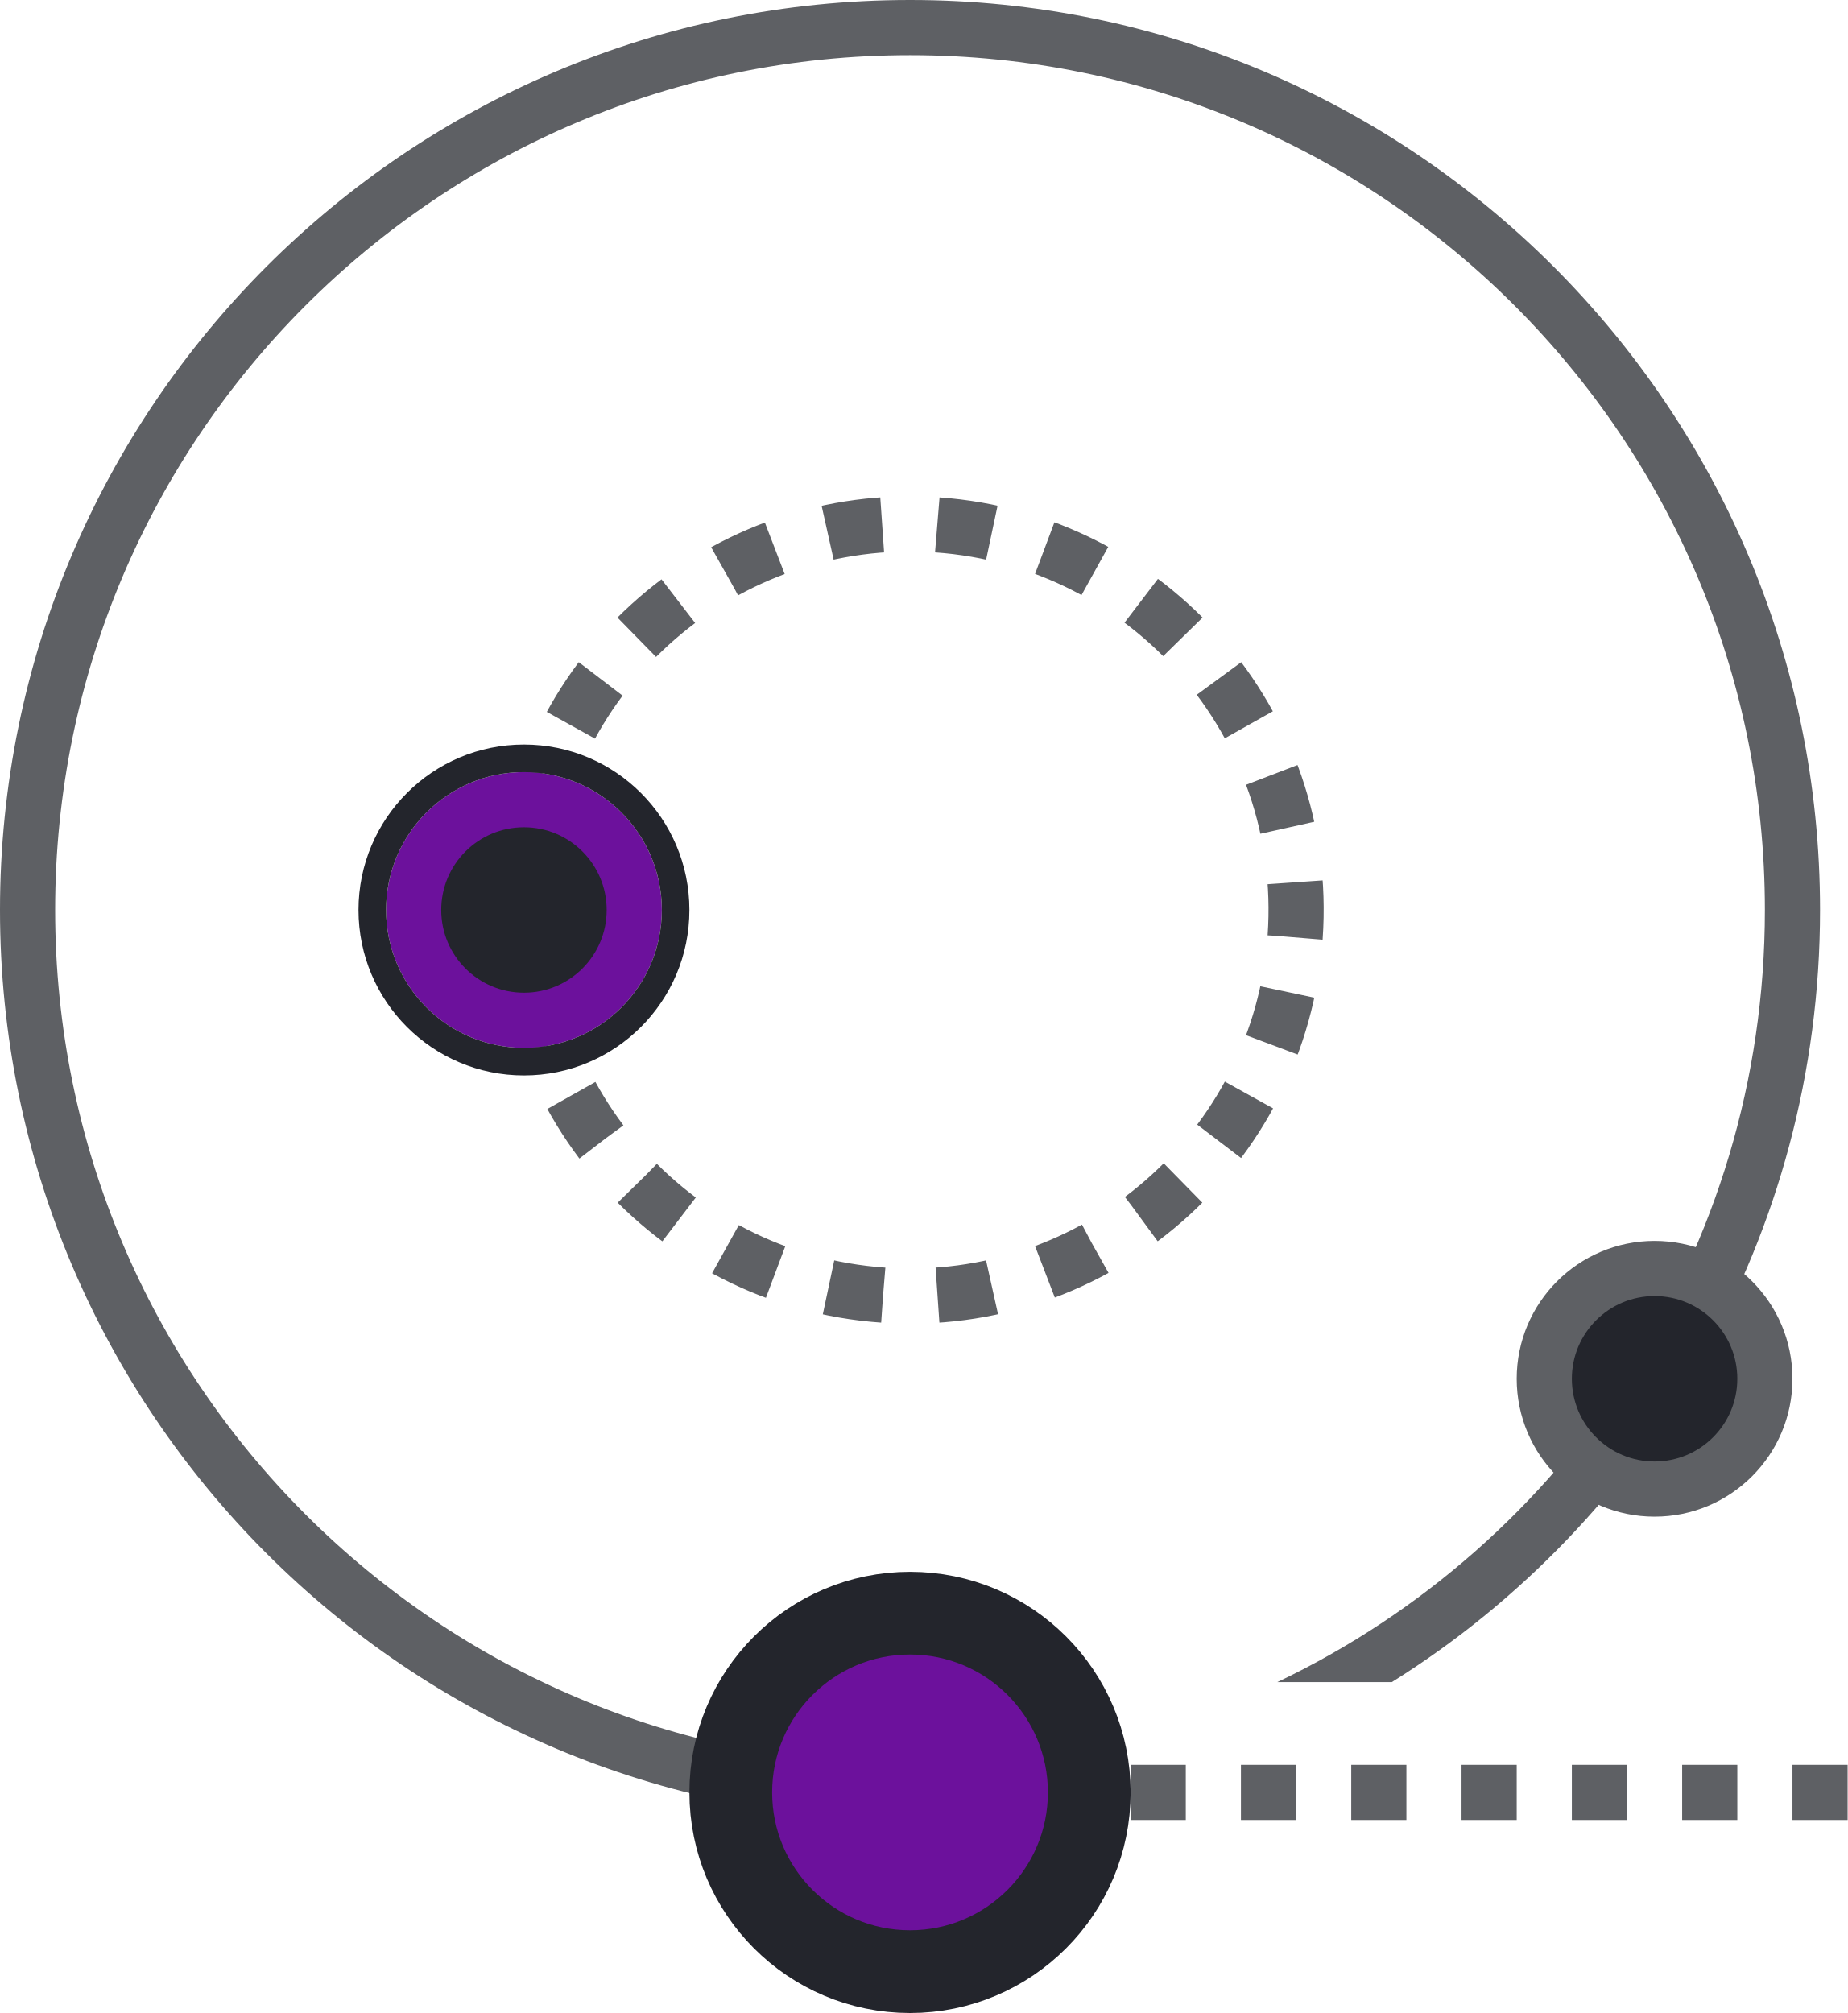
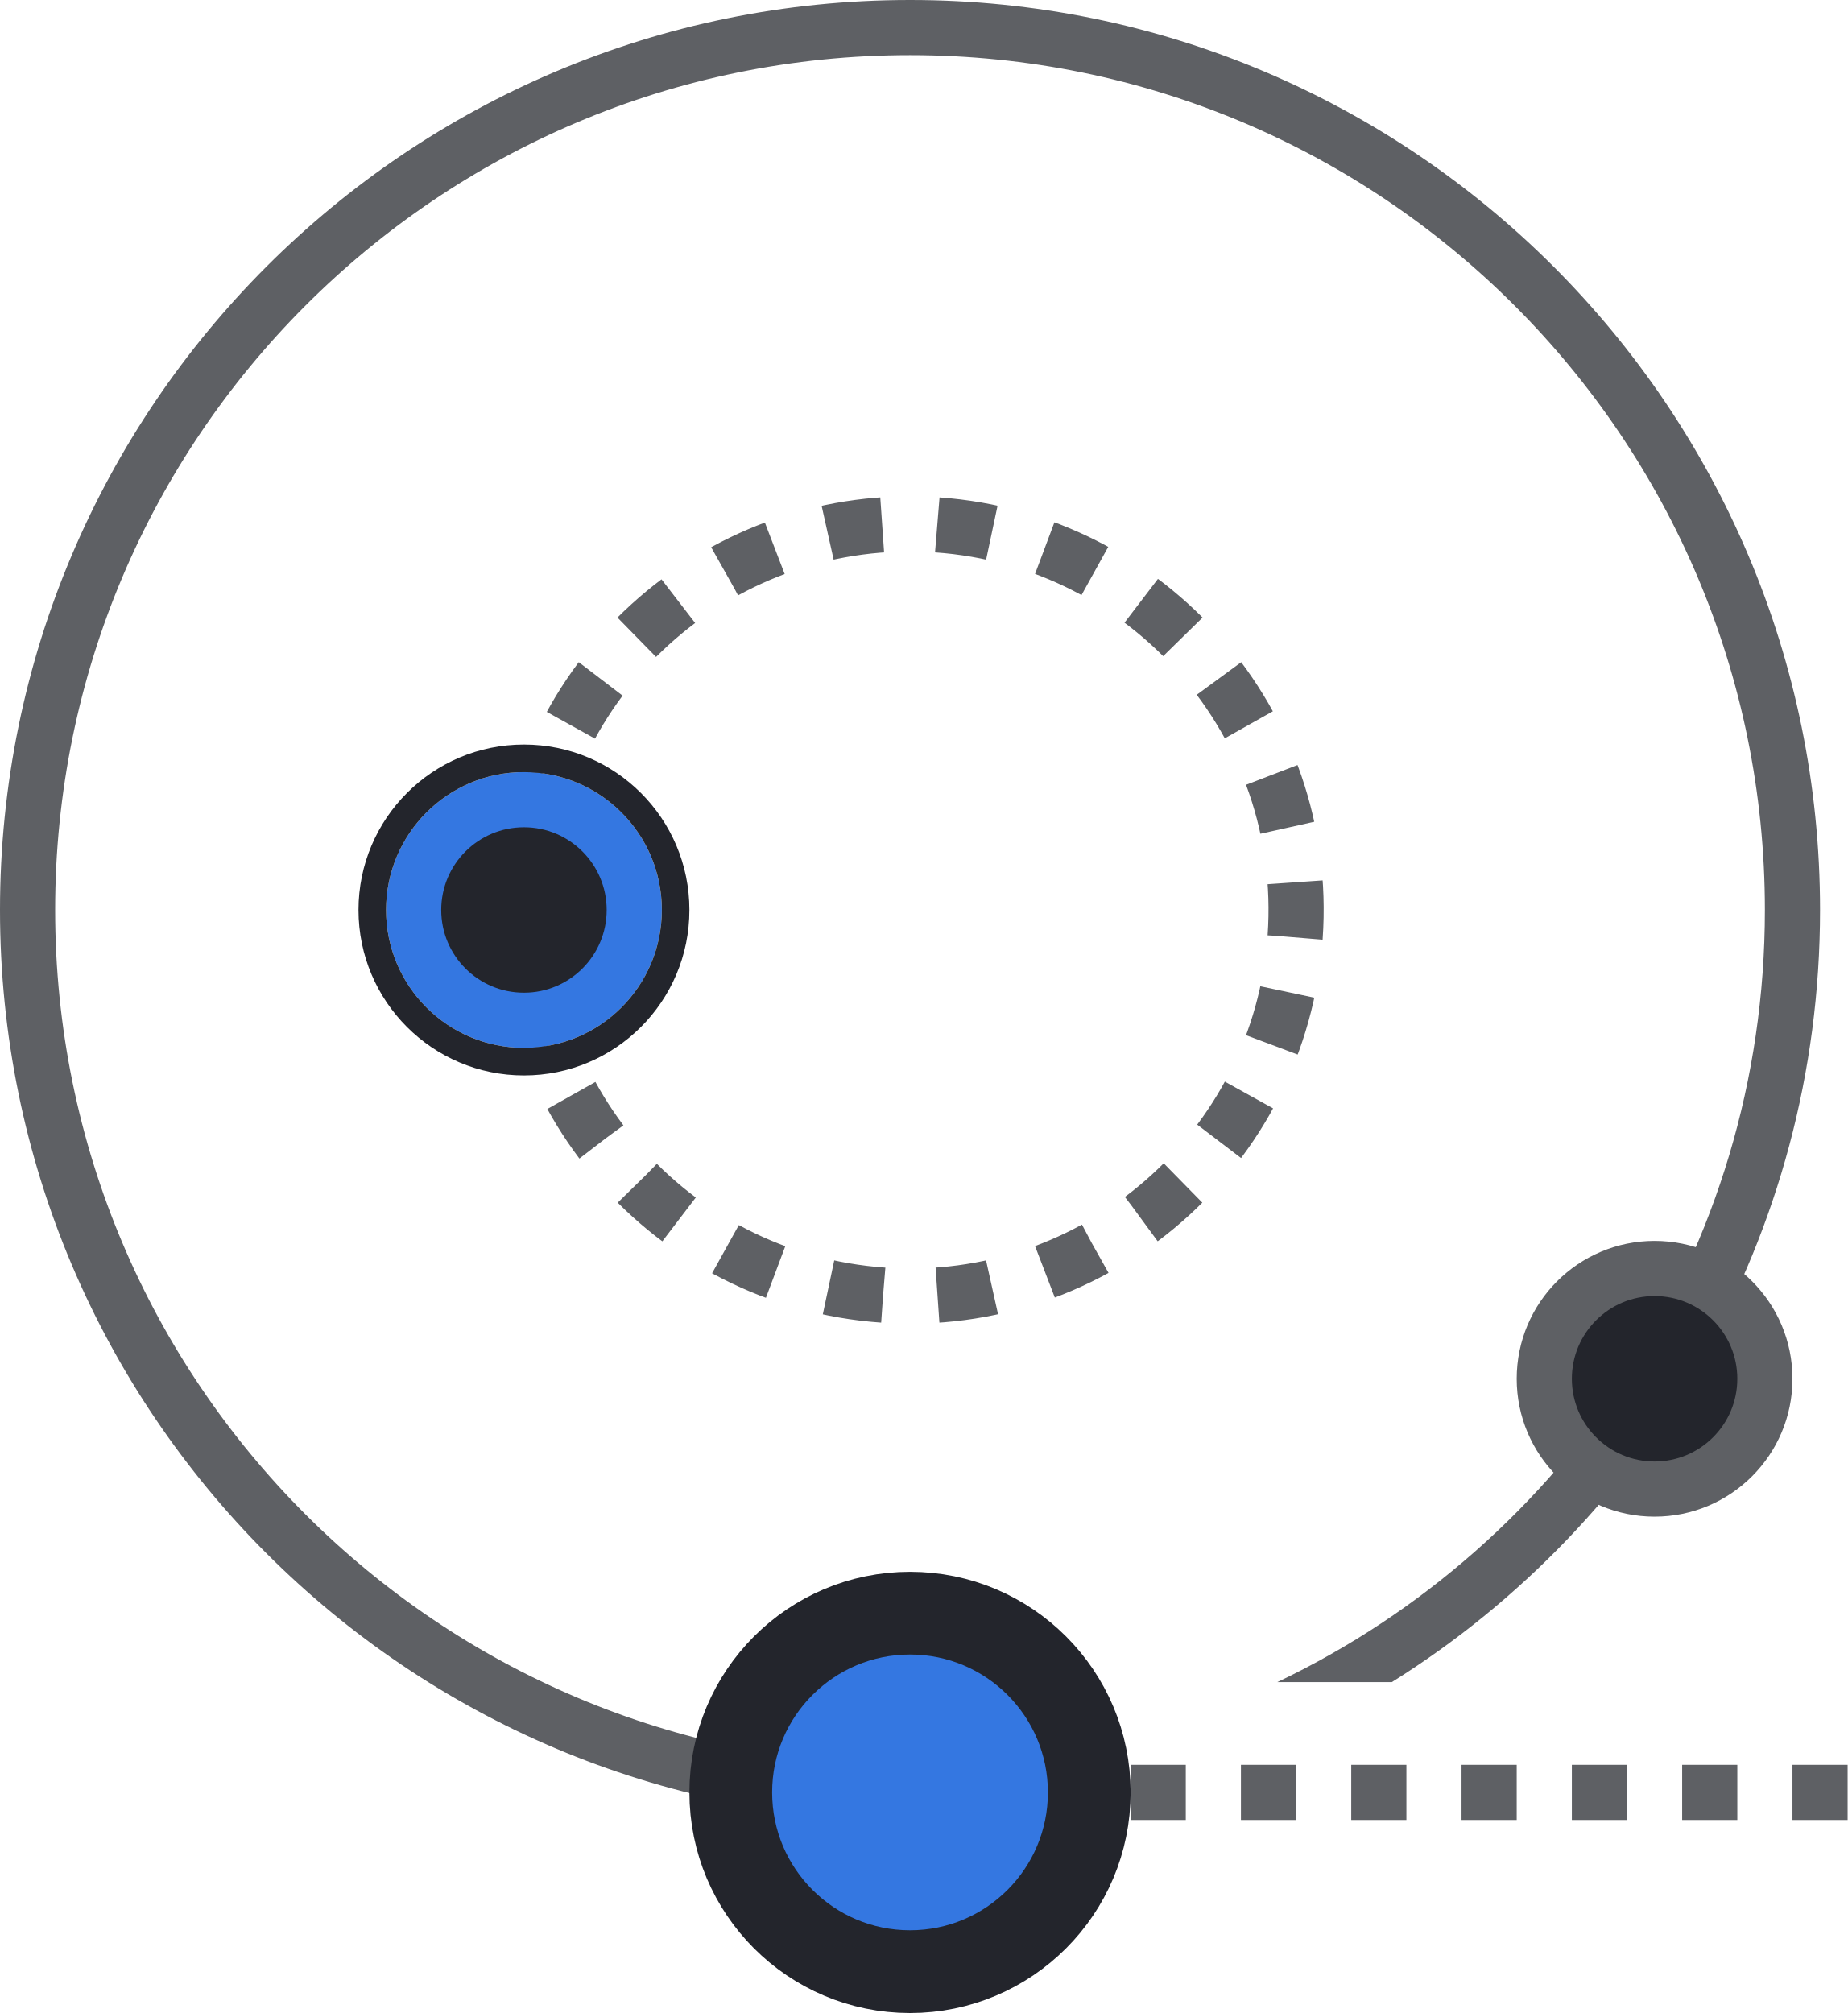
<svg xmlns="http://www.w3.org/2000/svg" width="67px" height="73px" viewBox="0 0 67 73" version="1.1">
  <defs>
    <circle id="path-1" cx="21" cy="33" r="5" />
  </defs>
  <g id="Services" stroke="none" stroke-width="1" fill="none" fill-rule="evenodd">
    <g id="4_0_Services" transform="translate(-337, -4476)">
      <g id="04" transform="translate(0, 3921)">
        <g id="agile" transform="translate(134, 555)">
          <g transform="translate(201, 0)">
            <path d="M52.473,61 L48.321,61 C58.775,56.017 66,45.352 66,33 C66,15.879 52.121,2 35,2 C17.879,2 4,15.879 4,33 C4,50.121 17.879,64 35,64 L35,66 C16.775,66 2,51.225 2,33 C2,14.775 16.775,0 35,0 C53.225,0 68,14.775 68,33 C68,44.809 61.797,55.169 52.473,61 Z" id="Combined-Shape" fill="#5E6064" />
            <circle id="Oval-57-Copy-18" stroke="#5E6064" stroke-width="2" fill="#23252C" cx="62" cy="50" r="4" />
-             <circle id="Oval-57-Copy-5" stroke="#23252C" stroke-width="3" fill="rgb(108, 17, 156)" cx="35" cy="65" r="6.5" />
+             <circle id="Oval-57-Copy-5" stroke="#23252C" stroke-width="3" fill="rgb(52, 119, 225)" cx="35" cy="65" r="6.5" />
            <path d="M69,65 L42,65" id="Line" stroke="#5E6064" stroke-width="2" stroke-dasharray="2,2" />
            <path d="M35,47 L35,47 C27.268,47 21,40.732 21,33 C21,25.268 27.268,19 35,19 C42.732,19 49,25.268 49,33 C49,40.732 42.732,47 35,47 L35,47 L35,47 Z" id="Shape" stroke="#5E6064" stroke-width="2" stroke-dasharray="2,2" transform="translate(35, 33) rotate(4) translate(-35, -33) " />
            <g id="Oval-57-Copy-18">
-               <circle stroke="rgb(108, 17, 156)" stroke-width="2" stroke-linejoin="square" fill="#23252C" fill-rule="evenodd" cx="21" cy="33" r="4" />
+               <circle stroke="rgb(52, 119, 225)" stroke-width="2" stroke-linejoin="square" fill="#23252C" fill-rule="evenodd" cx="21" cy="33" r="4" />
              <circle stroke="#23252C" stroke-width="1" cx="21" cy="33" r="5.5" />
            </g>
          </g>
        </g>
      </g>
    </g>
  </g>
</svg>
